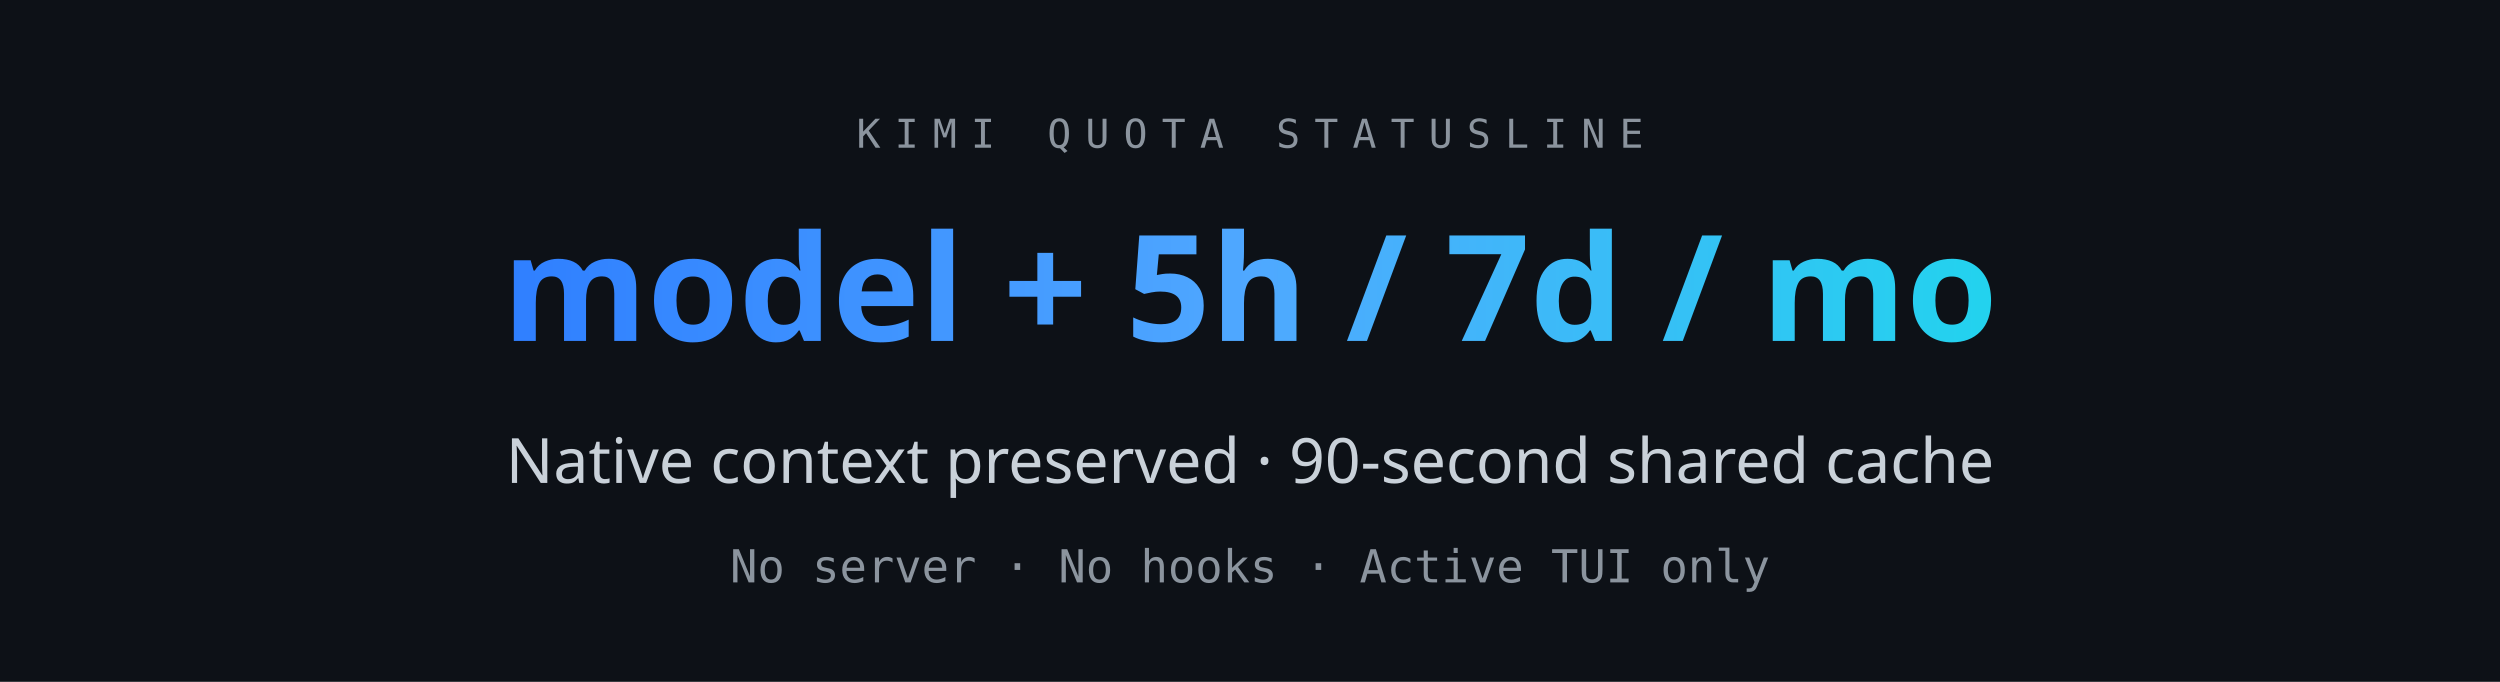
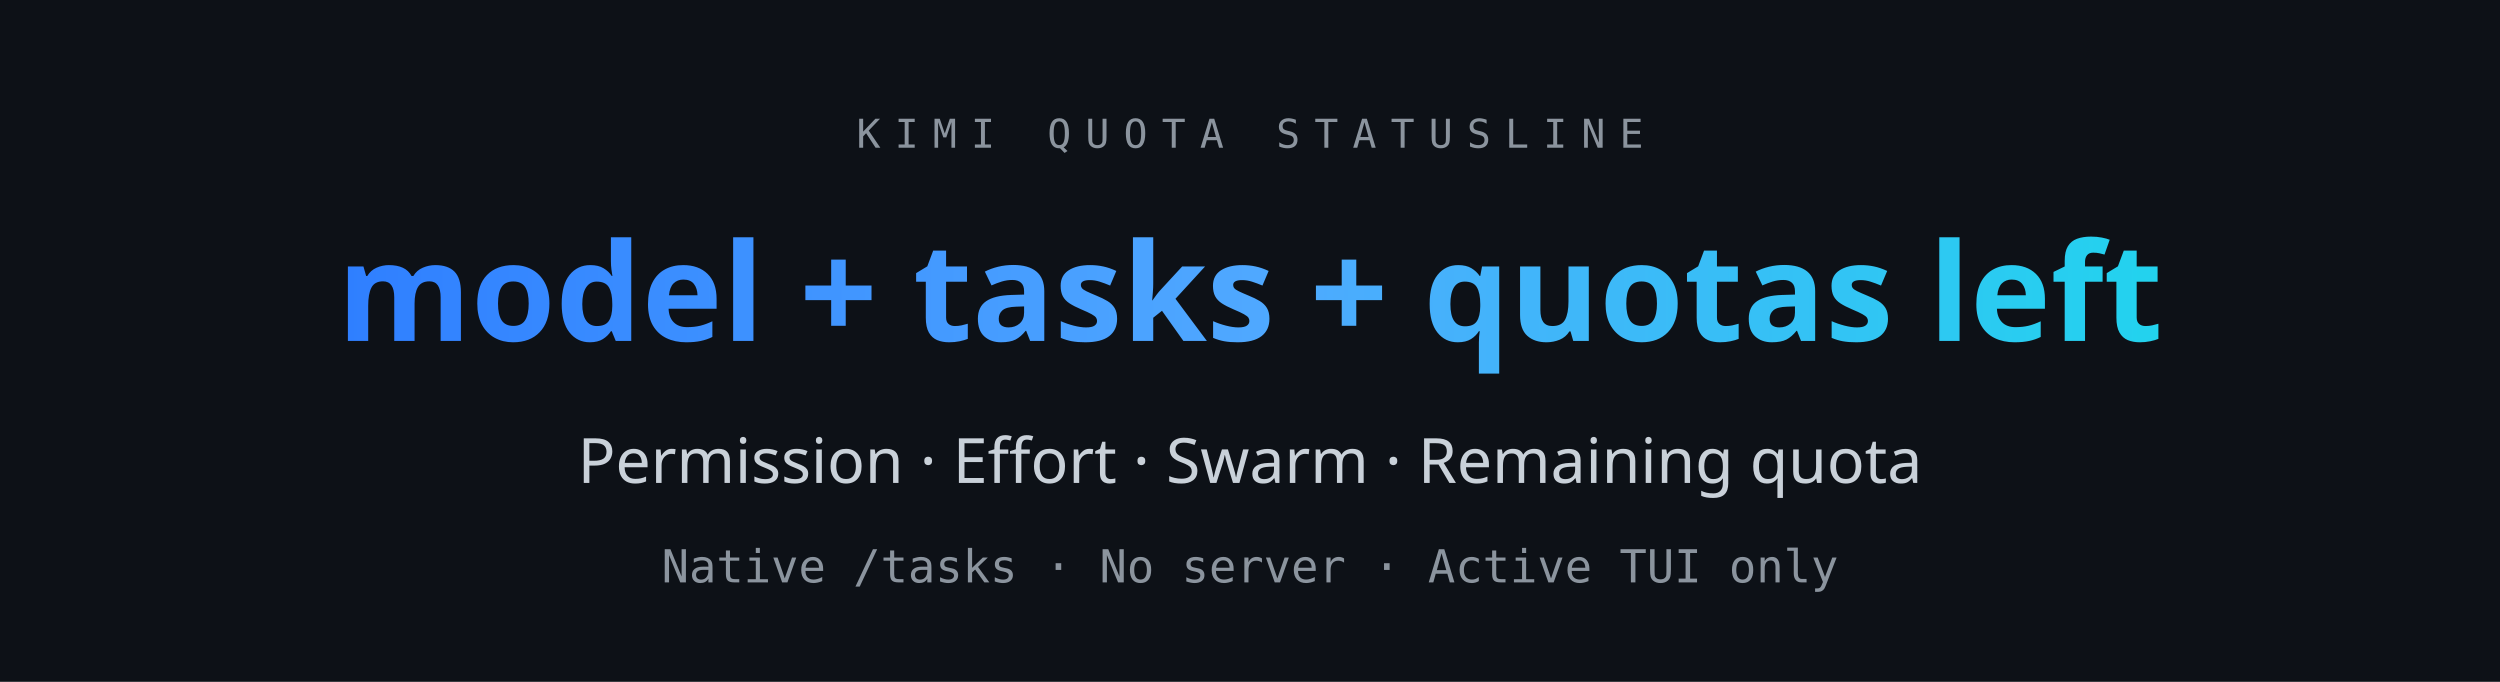
- <svg xmlns="http://www.w3.org/2000/svg" viewBox="0 0 880 240" role="img" aria-label="Kimi Quota Statusline — native status and quotas">
+ <svg xmlns="http://www.w3.org/2000/svg" viewBox="0 0 880 240" role="img" aria-label="Kimi Quota Statusline — native status and remaining quotas">
  <defs>
    <linearGradient id="wordmark" x1="0" y1="0" x2="1" y2="0">
      <stop offset="0" stop-color="#2f7fff" />
      <stop offset="0.5" stop-color="#4fa8ff" />
      <stop offset="1" stop-color="#22d3ee" />
    </linearGradient>
  </defs>
  <rect width="880" height="240" fill="#0d1117" />
  <text x="440" y="52" text-anchor="middle" font-family="monospace" font-size="14" letter-spacing="5" fill="#8b949e">KIMI QUOTA STATUSLINE</text>
-   <text x="440" y="120" text-anchor="middle" font-family="sans-serif" font-size="52" font-weight="800" fill="url(#wordmark)">model + 5h / 7d / mo</text>
-   <text x="440" y="170" text-anchor="middle" font-family="sans-serif" font-size="22" fill="#c9d1d9">Native context preserved · 90-second shared cache</text>
-   <text x="440" y="205" text-anchor="middle" font-family="monospace" font-size="16" fill="#8b949e">No server · No hooks · Active TUI only</text>
+   <text x="440" y="120" text-anchor="middle" font-family="sans-serif" font-size="48" font-weight="800" fill="url(#wordmark)">model + tasks + quotas left</text>
+   <text x="440" y="170" text-anchor="middle" font-family="sans-serif" font-size="22" fill="#c9d1d9">Permission · Effort · Swarm · Remaining quota</text>
+   <text x="440" y="205" text-anchor="middle" font-family="monospace" font-size="16" fill="#8b949e">Native /tasks · No server · Active TUI only</text>
</svg>
